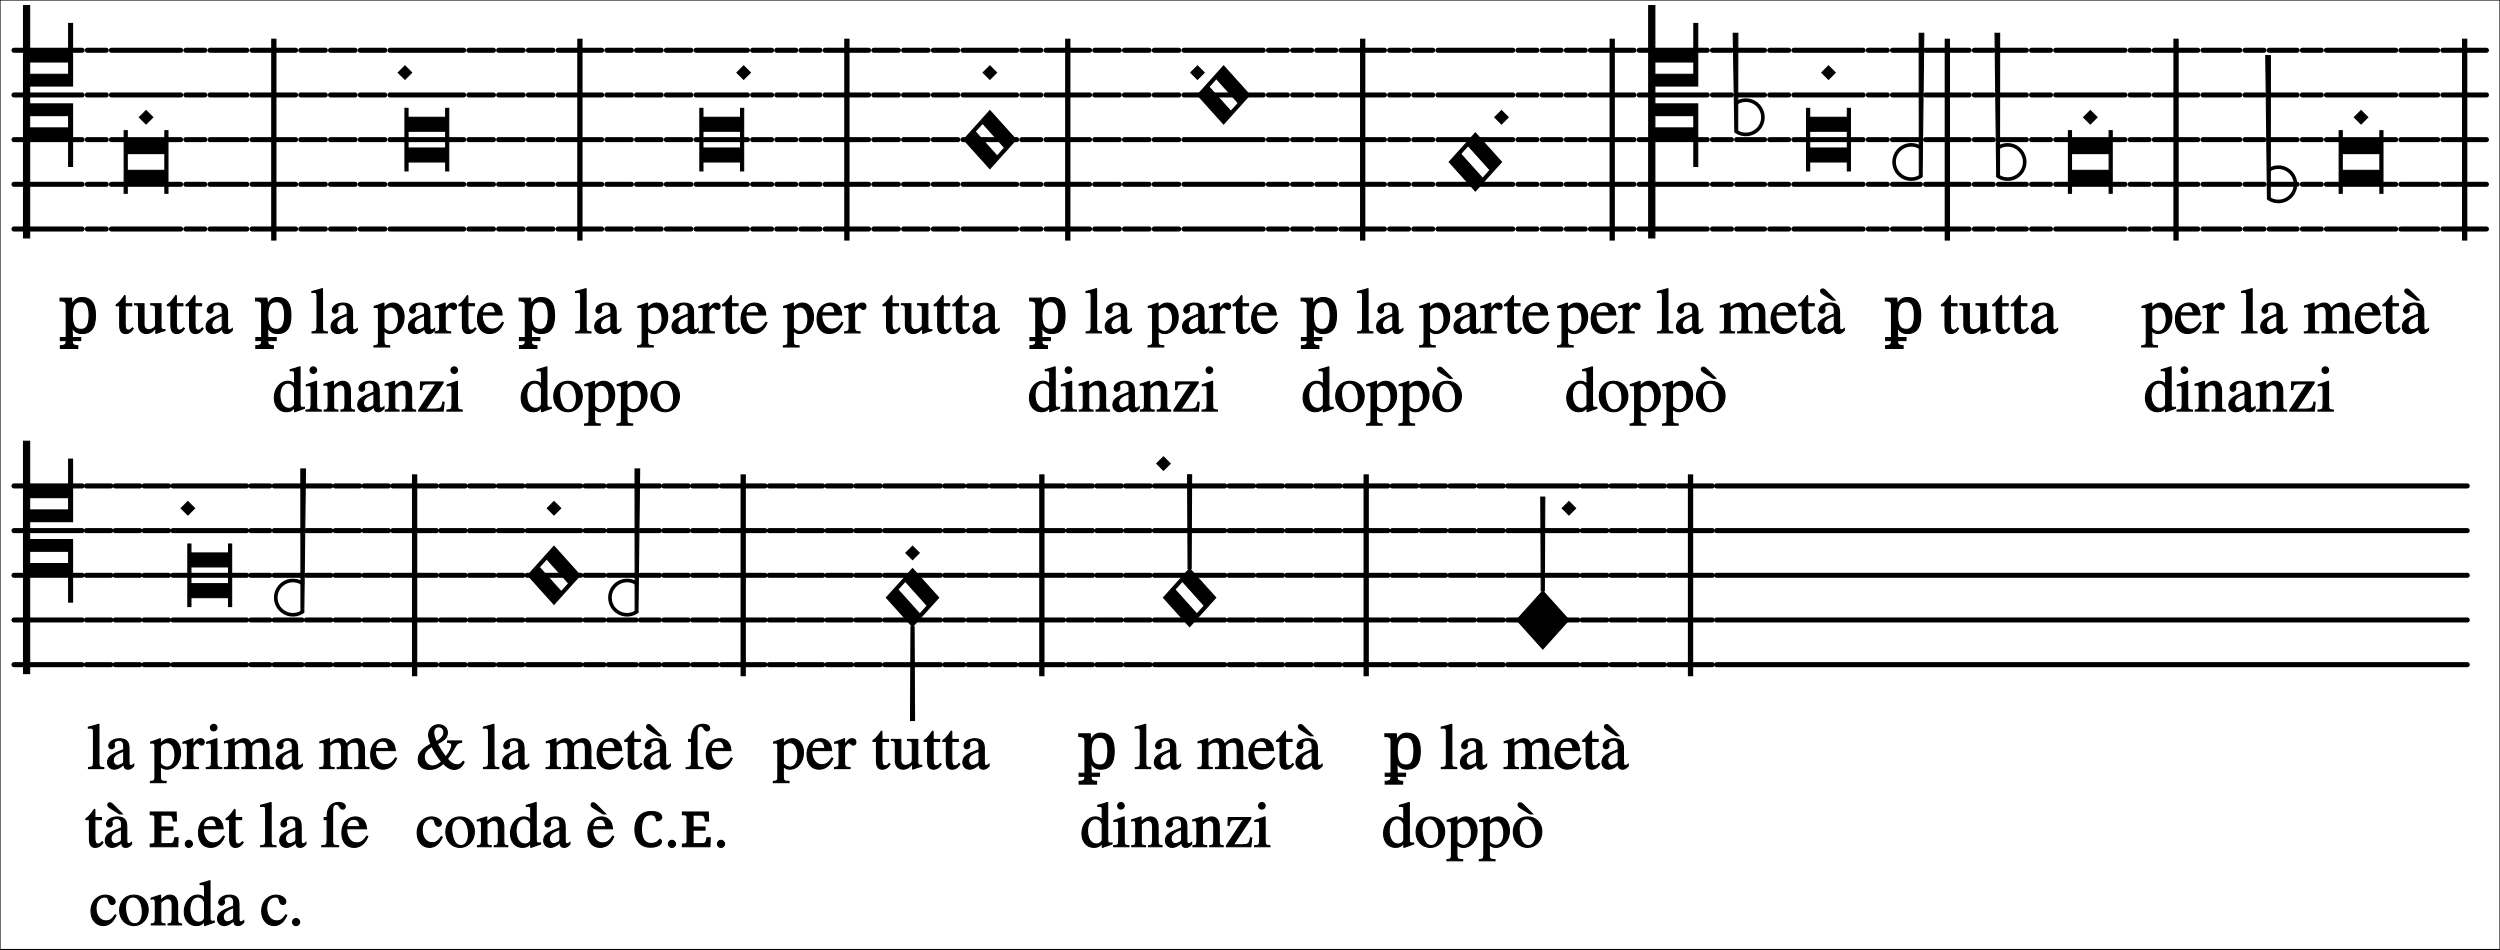
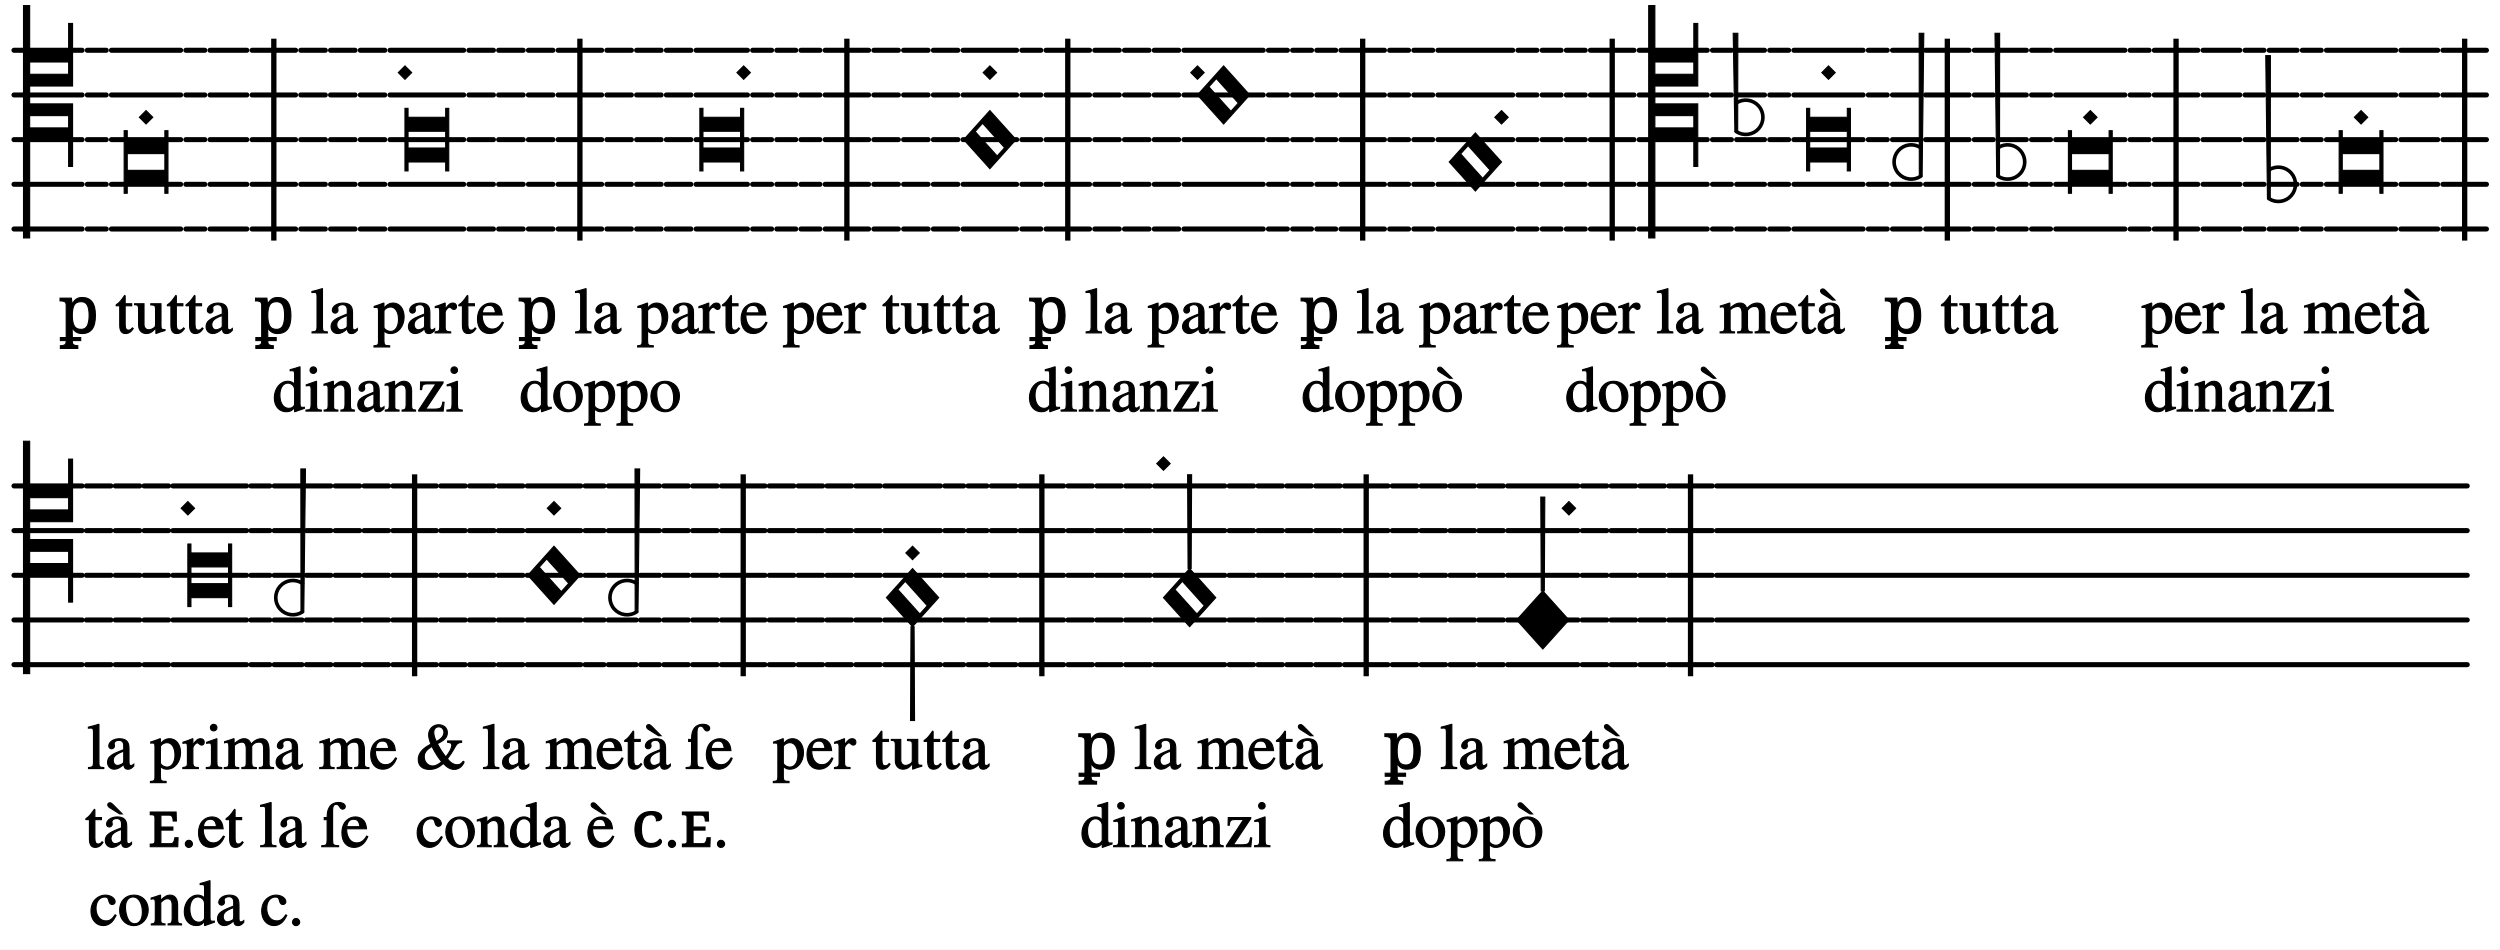
<svg xmlns="http://www.w3.org/2000/svg" xmlns:xlink="http://www.w3.org/1999/xlink" stroke="black" width="1119.0" viewBox="0 0 2238.0 850.0" id="b1-c13-m1-b" version="1.1">
-   <rect width="100%" height="100%" fill="white" />
+   <rect width="100%" height="100%" fill="white" stroke-width="0" />
  <defs>
    <g id="blank-677">
      <line x1="2.5" y1="35.0" x2="674.5" y2="35.0" stroke-width="4.5" stroke-linecap="round" />
      <line x1="2.5" y1="75.0" x2="674.5" y2="75.0" stroke-width="4.5" stroke-linecap="round" />
      <line x1="2.5" y1="115.0" x2="674.5" y2="115.0" stroke-width="4.5" stroke-linecap="round" />
      <line x1="2.5" y1="155.0" x2="674.5" y2="155.0" stroke-width="4.5" stroke-linecap="round" />
      <line x1="2.5" y1="195.0" x2="674.5" y2="195.0" stroke-width="4.5" stroke-linecap="round" />
    </g>
    <g id="semiminima-dot-right-3">
      <line x1="2.5" y1="35.0" x2="65.5" y2="35.0" stroke-width="4.5" stroke-linecap="round" />
      <line x1="2.5" y1="75.0" x2="65.5" y2="75.0" stroke-width="4.5" stroke-linecap="round" />
      <line x1="2.5" y1="115.0" x2="65.5" y2="115.0" stroke-width="4.5" stroke-linecap="round" />
      <line x1="2.5" y1="155.0" x2="65.5" y2="155.0" stroke-width="4.5" stroke-linecap="round" />
      <line x1="2.5" y1="195.0" x2="65.5" y2="195.0" stroke-width="4.5" stroke-linecap="round" />
      <path fill-rule="evenodd" fill="black" d="M34.0 181.0 L10.6 155.0 L34.0 129.0 L57.4 155.0 z" />
      <path fill="black" d="M57.4 61.0 L51.4 55.0 L57.4 49.0 L63.4 55.0 z" />
      <path fill="black" d="M32.625 129.0 L35.375 129.0 L35.788 45.0 L32.212 45.0 z" />
    </g>
    <g id="minima-dot-left-4">
      <line x1="2.5" y1="35.0" x2="65.5" y2="35.0" stroke-width="4.5" stroke-linecap="round" />
      <line x1="2.5" y1="75.0" x2="65.5" y2="75.0" stroke-width="4.5" stroke-linecap="round" />
      <line x1="2.5" y1="115.0" x2="65.5" y2="115.0" stroke-width="4.5" stroke-linecap="round" />
      <line x1="2.5" y1="155.0" x2="65.5" y2="155.0" stroke-width="4.5" stroke-linecap="round" />
      <line x1="2.5" y1="195.0" x2="65.5" y2="195.0" stroke-width="4.5" stroke-linecap="round" />
      <path fill-rule="evenodd" fill="black" d="M34.0 161.0 L10.6 135.0 L34.0 109.0 L57.4 135.0 zM40.522 149.665 L20.802 127.753 L27.478 120.335 L47.198 142.247 z" />
      <path fill="black" d="M10.6 21.0 L4.6 15.0 L10.6 9.0 L16.6 15.0 z" />
      <path fill="black" d="M32.625 109.0 L35.375 109.0 L35.788 25.0 L32.212 25.0 z" />
    </g>
    <g id="minima-dot-4">
      <line x1="2.5" y1="35.0" x2="52.5" y2="35.0" stroke-width="4.5" stroke-linecap="round" />
      <line x1="2.5" y1="75.0" x2="52.5" y2="75.0" stroke-width="4.5" stroke-linecap="round" />
      <line x1="2.5" y1="115.0" x2="52.5" y2="115.0" stroke-width="4.5" stroke-linecap="round" />
      <line x1="2.5" y1="155.0" x2="52.5" y2="155.0" stroke-width="4.5" stroke-linecap="round" />
      <line x1="2.5" y1="195.0" x2="52.5" y2="195.0" stroke-width="4.5" stroke-linecap="round" />
      <path fill-rule="evenodd" fill="black" d="M27.5 161.0 L4.1 135.0 L27.5 109.0 L50.9 135.0 zM34.022 149.665 L14.302 127.753 L20.978 120.335 L40.698 142.247 z" />
      <path fill="black" d="M27.5 101.0 L21.5 95.0 L27.5 89.0 L33.5 95.0 z" />
      <path fill="black" d="M26.125 161.0 L28.875 161.0 L29.288 245.0 L25.712 245.0 z" />
    </g>
    <g id="flat-3">
      <line x1="2.5" y1="35.0" x2="27.5" y2="35.0" stroke-width="4.5" stroke-linecap="round" />
      <line x1="2.5" y1="75.0" x2="27.5" y2="75.0" stroke-width="4.5" stroke-linecap="round" />
      <line x1="2.5" y1="115.0" x2="27.5" y2="115.0" stroke-width="4.5" stroke-linecap="round" />
      <line x1="2.5" y1="155.0" x2="27.5" y2="155.0" stroke-width="4.5" stroke-linecap="round" />
      <line x1="2.5" y1="195.0" x2="27.5" y2="195.0" stroke-width="4.5" stroke-linecap="round" />
      <path stroke="black" fill="none" stroke-width="3.25" stroke-linecap="round" d="M2.2 167.8 A15.36 15.36 0 1 0 2.2 142.2 " />
      <path fill="black" d="M0.95 167.8 L3.45 167.8 L3.575 39.8 L-0.55 39.8 z" />
    </g>
    <g id="flat-4">
      <line x1="2.5" y1="35.0" x2="27.5" y2="35.0" stroke-width="4.5" stroke-linecap="round" />
      <line x1="2.5" y1="75.0" x2="27.5" y2="75.0" stroke-width="4.5" stroke-linecap="round" />
      <line x1="2.5" y1="115.0" x2="27.5" y2="115.0" stroke-width="4.5" stroke-linecap="round" />
      <line x1="2.5" y1="155.0" x2="27.5" y2="155.0" stroke-width="4.5" stroke-linecap="round" />
      <line x1="2.5" y1="195.0" x2="27.5" y2="195.0" stroke-width="4.5" stroke-linecap="round" />
      <path stroke="black" fill="none" stroke-width="3.25" stroke-linecap="round" d="M2.2 147.8 A15.36 15.36 0 1 0 2.2 122.2 " />
      <path fill="black" d="M0.95 147.8 L3.45 147.8 L3.575 19.8 L-0.55 19.8 z" />
    </g>
    <g id="flat-reverse-4">
      <line x1="2.5" y1="35.0" x2="27.5" y2="35.0" stroke-width="4.5" stroke-linecap="round" />
      <line x1="2.5" y1="75.0" x2="27.5" y2="75.0" stroke-width="4.5" stroke-linecap="round" />
      <line x1="2.5" y1="115.0" x2="27.5" y2="115.0" stroke-width="4.5" stroke-linecap="round" />
      <line x1="2.5" y1="155.0" x2="27.5" y2="155.0" stroke-width="4.5" stroke-linecap="round" />
      <line x1="2.5" y1="195.0" x2="27.5" y2="195.0" stroke-width="4.5" stroke-linecap="round" />
      <path stroke="black" fill="none" stroke-width="3.25" stroke-linecap="round" d="M27.8 147.8 A15.36 15.36 0 1 1 27.8 122.2 " />
      <path fill="black" d="M29.05 147.8 L26.55 147.8 L26.425 19.8 L30.55 19.8 z" />
    </g>
    <g id="brevis-dot-5">
      <line x1="2.5" y1="35.0" x2="64.5" y2="35.0" stroke-width="4.5" stroke-linecap="round" />
      <line x1="2.5" y1="75.0" x2="64.5" y2="75.0" stroke-width="4.5" stroke-linecap="round" />
      <line x1="2.5" y1="115.0" x2="64.5" y2="115.0" stroke-width="4.5" stroke-linecap="round" />
      <line x1="2.5" y1="155.0" x2="64.5" y2="155.0" stroke-width="4.5" stroke-linecap="round" />
      <line x1="2.5" y1="195.0" x2="64.5" y2="195.0" stroke-width="4.5" stroke-linecap="round" />
      <path fill-rule="evenodd" fill="black" d="M13.9 143.0 L13.9 87.0 L16.65 87.0 L16.65 135.0 L50.35 135.0 L50.35 87.0 L53.1 87.0 L53.1 143.0 L50.35 143.0 L50.35 95.0 L16.65 95.0 L16.65 143.0 zM16.65 107.5 L16.65 122.5 L50.35 122.5 L50.35 107.5 z" />
      <path fill="black" d="M33.5 61.0 L27.5 55.0 L33.5 49.0 L39.5 55.0 z" />
    </g>
    <g id="flat-6">
      <line x1="2.5" y1="35.0" x2="27.5" y2="35.0" stroke-width="4.5" stroke-linecap="round" />
      <line x1="2.5" y1="75.0" x2="27.5" y2="75.0" stroke-width="4.5" stroke-linecap="round" />
      <line x1="2.5" y1="115.0" x2="27.5" y2="115.0" stroke-width="4.5" stroke-linecap="round" />
      <line x1="2.5" y1="155.0" x2="27.5" y2="155.0" stroke-width="4.5" stroke-linecap="round" />
      <line x1="2.5" y1="195.0" x2="27.5" y2="195.0" stroke-width="4.5" stroke-linecap="round" />
      <path stroke="black" fill="none" stroke-width="3.25" stroke-linecap="round" d="M2.2 107.8 A15.36 15.36 0 1 0 2.2 82.2 " />
      <path fill="black" d="M0.95 107.8 L3.45 107.8 L3.575 19.8 L-0.55 19.8 z" />
    </g>
    <g id="semibrevis-dot-right-4">
      <line x1="2.5" y1="35.0" x2="69.5" y2="35.0" stroke-width="4.5" stroke-linecap="round" />
      <line x1="2.5" y1="75.0" x2="69.5" y2="75.0" stroke-width="4.5" stroke-linecap="round" />
      <line x1="2.5" y1="115.0" x2="69.5" y2="115.0" stroke-width="4.5" stroke-linecap="round" />
      <line x1="2.5" y1="155.0" x2="69.5" y2="155.0" stroke-width="4.5" stroke-linecap="round" />
      <line x1="2.5" y1="195.0" x2="69.5" y2="195.0" stroke-width="4.5" stroke-linecap="round" />
      <path fill-rule="evenodd" fill="black" d="M36.0 161.0 L12.6 135.0 L36.0 109.0 L59.4 135.0 zM42.522 149.665 L22.802 127.753 L29.478 120.335 L49.198 142.247 z" />
      <path fill="black" d="M59.4 101.0 L53.4 95.0 L59.4 89.0 L65.4 95.0 z" />
    </g>
    <g id="semibrevis-dot-left-7">
      <line x1="2.5" y1="35.0" x2="73.5" y2="35.0" stroke-width="4.5" stroke-linecap="round" />
      <line x1="2.5" y1="75.0" x2="73.5" y2="75.0" stroke-width="4.5" stroke-linecap="round" />
      <line x1="2.5" y1="115.0" x2="73.5" y2="115.0" stroke-width="4.5" stroke-linecap="round" />
      <line x1="2.5" y1="155.0" x2="73.5" y2="155.0" stroke-width="4.5" stroke-linecap="round" />
      <line x1="2.5" y1="195.0" x2="73.5" y2="195.0" stroke-width="4.5" stroke-linecap="round" />
      <path fill-rule="evenodd" fill="black" d="M38.0 101.0 L14.6 75.0 L38.0 49.0 L61.4 75.0 zM44.522 89.665 L24.802 67.753 L31.478 60.335 L51.198 82.247 z" />
      <path fill="black" d="M14.6 61.0 L8.6 55.0 L14.6 49.0 L20.6 55.0 z" />
    </g>
    <g id="semibrevis-dot-5">
      <line x1="2.5" y1="35.0" x2="50.5" y2="35.0" stroke-width="4.5" stroke-linecap="round" />
      <line x1="2.5" y1="75.0" x2="50.5" y2="75.0" stroke-width="4.5" stroke-linecap="round" />
      <line x1="2.5" y1="115.0" x2="50.5" y2="115.0" stroke-width="4.5" stroke-linecap="round" />
      <line x1="2.5" y1="155.0" x2="50.5" y2="155.0" stroke-width="4.5" stroke-linecap="round" />
      <line x1="2.5" y1="195.0" x2="50.5" y2="195.0" stroke-width="4.5" stroke-linecap="round" />
      <path fill-rule="evenodd" fill="black" d="M26.5 141.0 L3.1 115.0 L26.5 89.0 L49.9 115.0 zM33.022 129.665 L13.302 107.753 L19.978 100.335 L39.698 122.247 z" />
      <path fill="black" d="M26.5 61.0 L20.5 55.0 L26.5 49.0 L32.5 55.0 z" />
    </g>
    <g id="brevis-dot-right-5">
      <line x1="2.5" y1="35.0" x2="48.5" y2="35.0" stroke-width="4.5" stroke-linecap="round" />
      <line x1="2.5" y1="75.0" x2="48.5" y2="75.0" stroke-width="4.5" stroke-linecap="round" />
      <line x1="2.5" y1="115.0" x2="48.5" y2="115.0" stroke-width="4.5" stroke-linecap="round" />
      <line x1="2.5" y1="155.0" x2="48.5" y2="155.0" stroke-width="4.5" stroke-linecap="round" />
      <line x1="2.5" y1="195.0" x2="48.5" y2="195.0" stroke-width="4.5" stroke-linecap="round" />
      <path fill-rule="evenodd" fill="black" d="M5.9 143.0 L5.9 87.0 L8.65 87.0 L8.65 135.0 L42.35 135.0 L42.35 87.0 L45.1 87.0 L45.1 143.0 L42.35 143.0 L42.35 95.0 L8.65 95.0 L8.65 143.0 zM8.65 107.5 L8.65 122.5 L42.35 122.5 L42.35 107.5 z" />
      <path fill="black" d="M45.1 61.0 L39.1 55.0 L45.1 49.0 L51.1 55.0 z" />
    </g>
    <g id="brevis-dot-left-5">
      <line x1="2.5" y1="35.0" x2="68.5" y2="35.0" stroke-width="4.5" stroke-linecap="round" />
      <line x1="2.5" y1="75.0" x2="68.5" y2="75.0" stroke-width="4.5" stroke-linecap="round" />
      <line x1="2.5" y1="115.0" x2="68.5" y2="115.0" stroke-width="4.5" stroke-linecap="round" />
      <line x1="2.5" y1="155.0" x2="68.5" y2="155.0" stroke-width="4.5" stroke-linecap="round" />
      <line x1="2.5" y1="195.0" x2="68.5" y2="195.0" stroke-width="4.5" stroke-linecap="round" />
      <path fill-rule="evenodd" fill="black" d="M15.9 143.0 L15.9 87.0 L18.65 87.0 L18.65 135.0 L52.35 135.0 L52.35 87.0 L55.1 87.0 L55.1 143.0 L52.35 143.0 L52.35 95.0 L18.65 95.0 L18.65 143.0 zM18.65 107.5 L18.65 122.5 L52.35 122.5 L52.35 107.5 z" />
      <path fill="black" d="M15.9 61.0 L9.9 55.0 L15.9 49.0 L21.9 55.0 z" />
    </g>
    <g id="blank-27">
      <line x1="2.5" y1="35.0" x2="24.5" y2="35.0" stroke-width="4.5" stroke-linecap="round" />
      <line x1="2.5" y1="75.0" x2="24.5" y2="75.0" stroke-width="4.5" stroke-linecap="round" />
      <line x1="2.5" y1="115.0" x2="24.5" y2="115.0" stroke-width="4.5" stroke-linecap="round" />
      <line x1="2.5" y1="155.0" x2="24.5" y2="155.0" stroke-width="4.5" stroke-linecap="round" />
      <line x1="2.5" y1="195.0" x2="24.5" y2="195.0" stroke-width="4.5" stroke-linecap="round" />
    </g>
    <g id="simple-barline">
      <line x1="2.5" y1="35.0" x2="41.5" y2="35.0" stroke-width="4.5" stroke-linecap="round" />
      <line x1="2.5" y1="75.0" x2="41.5" y2="75.0" stroke-width="4.5" stroke-linecap="round" />
      <line x1="2.5" y1="115.0" x2="41.5" y2="115.0" stroke-width="4.5" stroke-linecap="round" />
      <line x1="2.5" y1="155.0" x2="41.5" y2="155.0" stroke-width="4.5" stroke-linecap="round" />
      <line x1="2.5" y1="195.0" x2="41.5" y2="195.0" stroke-width="4.5" stroke-linecap="round" />
      <line x1="22.0" y1="203.0" x2="22.0" y2="27.0" stroke-width="4.75" stroke-linecap="square" />
    </g>
    <g id="blank-38">
      <line x1="2.5" y1="35.0" x2="35.5" y2="35.0" stroke-width="4.5" stroke-linecap="round" />
      <line x1="2.5" y1="75.0" x2="35.5" y2="75.0" stroke-width="4.5" stroke-linecap="round" />
      <line x1="2.5" y1="115.0" x2="35.5" y2="115.0" stroke-width="4.5" stroke-linecap="round" />
      <line x1="2.5" y1="155.0" x2="35.5" y2="155.0" stroke-width="4.5" stroke-linecap="round" />
      <line x1="2.5" y1="195.0" x2="35.5" y2="195.0" stroke-width="4.5" stroke-linecap="round" />
    </g>
    <g id="brevis-dot-4">
      <line x1="2.5" y1="35.0" x2="64.5" y2="35.0" stroke-width="4.5" stroke-linecap="round" />
      <line x1="2.5" y1="75.0" x2="64.5" y2="75.0" stroke-width="4.5" stroke-linecap="round" />
      <line x1="2.5" y1="115.0" x2="64.5" y2="115.0" stroke-width="4.5" stroke-linecap="round" />
      <line x1="2.5" y1="155.0" x2="64.5" y2="155.0" stroke-width="4.5" stroke-linecap="round" />
      <line x1="2.5" y1="195.0" x2="64.5" y2="195.0" stroke-width="4.5" stroke-linecap="round" />
      <path fill-rule="evenodd" fill="black" d="M13.9 163.0 L13.9 107.0 L16.65 107.0 L16.65 155.0 L50.35 155.0 L50.35 107.0 L53.1 107.0 L53.1 163.0 L50.35 163.0 L50.35 115.0 L16.65 115.0 L16.65 163.0 zM16.65 127.5 L16.65 142.5 L50.35 142.5 L50.35 127.5 z" />
      <path fill="black" d="M33.5 101.0 L27.5 95.0 L33.5 89.0 L39.5 95.0 z" />
    </g>
    <g id="blank-22">
      <line x1="2.5" y1="35.0" x2="19.5" y2="35.0" stroke-width="4.5" stroke-linecap="round" />
      <line x1="2.5" y1="75.0" x2="19.5" y2="75.0" stroke-width="4.5" stroke-linecap="round" />
      <line x1="2.5" y1="115.0" x2="19.5" y2="115.0" stroke-width="4.5" stroke-linecap="round" />
      <line x1="2.5" y1="155.0" x2="19.5" y2="155.0" stroke-width="4.5" stroke-linecap="round" />
      <line x1="2.5" y1="195.0" x2="19.5" y2="195.0" stroke-width="4.5" stroke-linecap="round" />
    </g>
    <g id="c-clef-7">
      <line x1="2.5" y1="35.0" x2="63.5" y2="35.0" stroke-width="4.5" stroke-linecap="round" />
      <line x1="2.5" y1="75.0" x2="63.5" y2="75.0" stroke-width="4.5" stroke-linecap="round" />
      <line x1="2.5" y1="115.0" x2="63.5" y2="115.0" stroke-width="4.5" stroke-linecap="round" />
      <line x1="2.5" y1="155.0" x2="63.5" y2="155.0" stroke-width="4.5" stroke-linecap="round" />
      <line x1="2.5" y1="195.0" x2="63.5" y2="195.0" stroke-width="4.5" stroke-linecap="round" />
      <path fill-rule="evenodd" color="black" d="M11.05 -5.0 L11.05 203.0 L16.55 203.0 L16.55 115.0 L51.45 115.0 L51.45 139.0 L54.95 139.0 L54.95 83.0 L16.55 83.0 L16.55 67.0 L54.95 67.0 L54.95 11.0 L51.45 11.0 L51.45 35.0 L16.55 35.0 L16.55 -5.0 zM16.55 104.5 L51.45 104.5 L51.45 93.5 L16.55 93.5 zM16.55 56.5 L51.45 56.5 L51.45 45.5 L16.55 45.5 z" />
    </g>
  </defs>
-   <text x="80" y="828" font-size="58" text-anchor="left" alignment-baseline="hanging" font-weight="normal" font-family="Times, serif" font-style="normal" stroke="black" fill="black">conda c.</text>
-   <text x="1237" y="758" font-size="58" text-anchor="left" alignment-baseline="hanging" font-weight="normal" font-family="Times, serif" font-style="normal" stroke="black" fill="black">doppò</text>
-   <text x="967" y="758" font-size="58" text-anchor="left" alignment-baseline="hanging" font-weight="normal" font-family="Times, serif" font-style="normal" stroke="black" fill="black">dinanzi</text>
-   <text x="372" y="758" font-size="58" text-anchor="left" alignment-baseline="hanging" font-weight="normal" font-family="Times, serif" font-style="normal" stroke="black" fill="black">conda è ᴄ.ᴇ.</text>
-   <text x="76" y="758" font-size="58" text-anchor="left" alignment-baseline="hanging" font-weight="normal" font-family="Times, serif" font-style="normal" stroke="black" fill="black">tà ᴇ.et la ſe</text>
-   <text x="1239" y="688" font-size="58" text-anchor="left" alignment-baseline="hanging" font-weight="normal" font-family="Times, serif" font-style="normal" stroke="black" fill="black">ꝑ la metà</text>
-   <text x="965" y="688" font-size="58" text-anchor="left" alignment-baseline="hanging" font-weight="normal" font-family="Times, serif" font-style="normal" stroke="black" fill="black">ꝑ la metà</text>
-   <text x="692" y="688" font-size="58" text-anchor="left" alignment-baseline="hanging" font-weight="normal" font-family="Times, serif" font-style="normal" stroke="black" fill="black">per tutta</text>
-   <text x="372" y="688" font-size="58" text-anchor="left" alignment-baseline="hanging" font-weight="normal" font-family="Times, serif" font-style="normal" stroke="black" fill="black">&amp; la metà ſe</text>
-   <text x="78" y="688" font-size="58" text-anchor="left" alignment-baseline="hanging" font-weight="normal" font-family="Times, serif" font-style="normal" stroke="black" fill="black">la prima me</text>
+   <text x="80" y="828" font-size="58" text-anchor="left" alignment-baseline="baseline" font-weight="normal" font-family="Times, serif" font-style="normal" stroke="black" fill="black">conda c.</text>
+   <text x="1237" y="758" font-size="58" text-anchor="left" alignment-baseline="baseline" font-weight="normal" font-family="Times, serif" font-style="normal" stroke="black" fill="black">doppò</text>
+   <text x="967" y="758" font-size="58" text-anchor="left" alignment-baseline="baseline" font-weight="normal" font-family="Times, serif" font-style="normal" stroke="black" fill="black">dinanzi</text>
+   <text x="372" y="758" font-size="58" text-anchor="left" alignment-baseline="baseline" font-weight="normal" font-family="Times, serif" font-style="normal" stroke="black" fill="black">conda è ᴄ.ᴇ.</text>
+   <text x="76" y="758" font-size="58" text-anchor="left" alignment-baseline="baseline" font-weight="normal" font-family="Times, serif" font-style="normal" stroke="black" fill="black">tà ᴇ.et la ſe</text>
+   <text x="1239" y="688" font-size="58" text-anchor="left" alignment-baseline="baseline" font-weight="normal" font-family="Times, serif" font-style="normal" stroke="black" fill="black">ꝑ la metà</text>
+   <text x="965" y="688" font-size="58" text-anchor="left" alignment-baseline="baseline" font-weight="normal" font-family="Times, serif" font-style="normal" stroke="black" fill="black">ꝑ la metà</text>
+   <text x="692" y="688" font-size="58" text-anchor="left" alignment-baseline="baseline" font-weight="normal" font-family="Times, serif" font-style="normal" stroke="black" fill="black">per tutta</text>
+   <text x="372" y="688" font-size="58" text-anchor="left" alignment-baseline="baseline" font-weight="normal" font-family="Times, serif" font-style="normal" stroke="black" fill="black">&amp; la metà ſe</text>
+   <text x="78" y="688" font-size="58" text-anchor="left" alignment-baseline="baseline" font-weight="normal" font-family="Times, serif" font-style="normal" stroke="black" fill="black">la prima me</text>
  <use xlink:href="#blank-677" x="1534.183" y="400" />
  <use xlink:href="#simple-barline" x="1491.367" y="400" />
  <use xlink:href="#blank-27" x="1465.551" y="400" />
  <use xlink:href="#blank-27" x="1439.734" y="400" />
  <use xlink:href="#blank-27" x="1413.918" y="400" />
  <use xlink:href="#semiminima-dot-right-3" x="1347.102" y="400" />
  <use xlink:href="#blank-27" x="1321.285" y="400" />
  <use xlink:href="#blank-27" x="1295.469" y="400" />
  <use xlink:href="#blank-27" x="1269.653" y="400" />
  <use xlink:href="#blank-27" x="1243.837" y="400" />
  <use xlink:href="#simple-barline" x="1201.02" y="400" />
  <use xlink:href="#blank-27" x="1175.204" y="400" />
  <use xlink:href="#blank-27" x="1149.388" y="400" />
  <use xlink:href="#blank-27" x="1123.572" y="400" />
  <use xlink:href="#blank-27" x="1097.755" y="400" />
  <use xlink:href="#minima-dot-left-4" x="1030.939" y="400" />
  <use xlink:href="#blank-27" x="1005.123" y="400" />
  <use xlink:href="#blank-27" x="979.306" y="400" />
  <use xlink:href="#blank-27" x="953.49" y="400" />
  <use xlink:href="#simple-barline" x="910.674" y="400" />
  <use xlink:href="#blank-27" x="884.857" y="400" />
  <use xlink:href="#blank-22" x="864.041" y="400" />
  <use xlink:href="#blank-22" x="843.225" y="400" />
  <use xlink:href="#minima-dot-4" x="789.408" y="400" />
  <use xlink:href="#blank-27" x="763.592" y="400" />
  <use xlink:href="#blank-27" x="737.776" y="400" />
  <use xlink:href="#blank-27" x="711.959" y="400" />
  <use xlink:href="#blank-27" x="686.143" y="400" />
  <use xlink:href="#simple-barline" x="643.327" y="400" />
  <use xlink:href="#blank-27" x="617.51" y="400" />
  <use xlink:href="#blank-27" x="591.694" y="400" />
  <use xlink:href="#blank-22" x="570.878" y="400" />
  <use xlink:href="#flat-reverse-4" x="542.061" y="400" />
  <use xlink:href="#blank-22" x="521.245" y="400" />
  <use xlink:href="#semibrevis-dot-5" x="469.428" y="400" />
  <use xlink:href="#blank-27" x="443.612" y="400" />
  <use xlink:href="#blank-27" x="417.796" y="400" />
  <use xlink:href="#blank-27" x="391.98" y="400" />
  <use xlink:href="#simple-barline" x="349.163" y="400" />
  <use xlink:href="#blank-27" x="323.347" y="400" />
  <use xlink:href="#blank-27" x="297.531" y="400" />
  <use xlink:href="#blank-27" x="271.714" y="400" />
  <use xlink:href="#flat-reverse-4" x="242.898" y="400" />
  <use xlink:href="#blank-22" x="222.082" y="400" />
  <use xlink:href="#brevis-dot-left-5" x="152.265" y="400" />
  <use xlink:href="#blank-27" x="126.449" y="400" />
  <use xlink:href="#blank-27" x="100.633" y="400" />
  <use xlink:href="#blank-27" x="74.816" y="400" />
  <use xlink:href="#c-clef-7" x="10" y="400" />
-   <text x="1919" y="368" font-size="58" text-anchor="left" alignment-baseline="hanging" font-weight="normal" font-family="Times, serif" font-style="normal" stroke="black" fill="black">dinanzi</text>
-   <text x="1401" y="368" font-size="58" text-anchor="left" alignment-baseline="hanging" font-weight="normal" font-family="Times, serif" font-style="normal" stroke="black" fill="black">doppò</text>
-   <text x="1165" y="368" font-size="58" text-anchor="left" alignment-baseline="hanging" font-weight="normal" font-family="Times, serif" font-style="normal" stroke="black" fill="black">doppò</text>
-   <text x="920" y="368" font-size="58" text-anchor="left" alignment-baseline="hanging" font-weight="normal" font-family="Times, serif" font-style="normal" stroke="black" fill="black">dinanzi</text>
-   <text x="465" y="368" font-size="58" text-anchor="left" alignment-baseline="hanging" font-weight="normal" font-family="Times, serif" font-style="normal" stroke="black" fill="black">doppo</text>
-   <text x="244" y="368" font-size="58" text-anchor="left" alignment-baseline="hanging" font-weight="normal" font-family="Times, serif" font-style="normal" stroke="black" fill="black">dinanzi</text>
-   <text x="1917" y="298" font-size="58" text-anchor="left" alignment-baseline="hanging" font-weight="normal" font-family="Times, serif" font-style="normal" stroke="black" fill="black">per la metà</text>
-   <text x="1687" y="298" font-size="58" text-anchor="left" alignment-baseline="hanging" font-weight="normal" font-family="Times, serif" font-style="normal" stroke="black" fill="black">ꝑ tutta</text>
-   <text x="1394" y="298" font-size="58" text-anchor="left" alignment-baseline="hanging" font-weight="normal" font-family="Times, serif" font-style="normal" stroke="black" fill="black">per la metà</text>
-   <text x="1164" y="298" font-size="58" text-anchor="left" alignment-baseline="hanging" font-weight="normal" font-family="Times, serif" font-style="normal" stroke="black" fill="black">ꝑ la parte</text>
-   <text x="921" y="298" font-size="58" text-anchor="left" alignment-baseline="hanging" font-weight="normal" font-family="Times, serif" font-style="normal" stroke="black" fill="black">ꝑ la parte</text>
-   <text x="701" y="298" font-size="58" text-anchor="left" alignment-baseline="hanging" font-weight="normal" font-family="Times, serif" font-style="normal" stroke="black" fill="black">per tutta</text>
-   <text x="464" y="298" font-size="58" text-anchor="left" alignment-baseline="hanging" font-weight="normal" font-family="Times, serif" font-style="normal" stroke="black" fill="black">ꝑ la parte</text>
-   <text x="228" y="298" font-size="58" text-anchor="left" alignment-baseline="hanging" font-weight="normal" font-family="Times, serif" font-style="normal" stroke="black" fill="black">ꝑ la parte</text>
-   <text x="53" y="298" font-size="58" text-anchor="left" alignment-baseline="hanging" font-weight="normal" font-family="Times, serif" font-style="normal" stroke="black" fill="black">ꝑ tutta</text>
+   <text x="1919" y="368" font-size="58" text-anchor="left" alignment-baseline="baseline" font-weight="normal" font-family="Times, serif" font-style="normal" stroke="black" fill="black">dinanzi</text>
+   <text x="1401" y="368" font-size="58" text-anchor="left" alignment-baseline="baseline" font-weight="normal" font-family="Times, serif" font-style="normal" stroke="black" fill="black">doppò</text>
+   <text x="1165" y="368" font-size="58" text-anchor="left" alignment-baseline="baseline" font-weight="normal" font-family="Times, serif" font-style="normal" stroke="black" fill="black">doppò</text>
+   <text x="920" y="368" font-size="58" text-anchor="left" alignment-baseline="baseline" font-weight="normal" font-family="Times, serif" font-style="normal" stroke="black" fill="black">dinanzi</text>
+   <text x="465" y="368" font-size="58" text-anchor="left" alignment-baseline="baseline" font-weight="normal" font-family="Times, serif" font-style="normal" stroke="black" fill="black">doppo</text>
+   <text x="244" y="368" font-size="58" text-anchor="left" alignment-baseline="baseline" font-weight="normal" font-family="Times, serif" font-style="normal" stroke="black" fill="black">dinanzi</text>
+   <text x="1917" y="298" font-size="58" text-anchor="left" alignment-baseline="baseline" font-weight="normal" font-family="Times, serif" font-style="normal" stroke="black" fill="black">per la metà</text>
+   <text x="1687" y="298" font-size="58" text-anchor="left" alignment-baseline="baseline" font-weight="normal" font-family="Times, serif" font-style="normal" stroke="black" fill="black">ꝑ tutta</text>
+   <text x="1394" y="298" font-size="58" text-anchor="left" alignment-baseline="baseline" font-weight="normal" font-family="Times, serif" font-style="normal" stroke="black" fill="black">per la metà</text>
+   <text x="1164" y="298" font-size="58" text-anchor="left" alignment-baseline="baseline" font-weight="normal" font-family="Times, serif" font-style="normal" stroke="black" fill="black">ꝑ la parte</text>
+   <text x="921" y="298" font-size="58" text-anchor="left" alignment-baseline="baseline" font-weight="normal" font-family="Times, serif" font-style="normal" stroke="black" fill="black">ꝑ la parte</text>
+   <text x="701" y="298" font-size="58" text-anchor="left" alignment-baseline="baseline" font-weight="normal" font-family="Times, serif" font-style="normal" stroke="black" fill="black">per tutta</text>
+   <text x="464" y="298" font-size="58" text-anchor="left" alignment-baseline="baseline" font-weight="normal" font-family="Times, serif" font-style="normal" stroke="black" fill="black">ꝑ la parte</text>
+   <text x="228" y="298" font-size="58" text-anchor="left" alignment-baseline="baseline" font-weight="normal" font-family="Times, serif" font-style="normal" stroke="black" fill="black">ꝑ la parte</text>
+   <text x="53" y="298" font-size="58" text-anchor="left" alignment-baseline="baseline" font-weight="normal" font-family="Times, serif" font-style="normal" stroke="black" fill="black">ꝑ tutta</text>
  <use xlink:href="#simple-barline" x="2184.375" y="10" />
  <use xlink:href="#blank-38" x="2146.75" y="10" />
  <use xlink:href="#brevis-dot-4" x="2080.125" y="10" />
  <use xlink:href="#blank-22" x="2058.5" y="10" />
  <use xlink:href="#flat-3" x="2028.875" y="10" />
  <use xlink:href="#blank-22" x="2007.25" y="10" />
  <use xlink:href="#blank-38" x="1969.625" y="10" />
  <use xlink:href="#simple-barline" x="1926.0" y="10" />
  <use xlink:href="#blank-22" x="1904.375" y="10" />
  <use xlink:href="#brevis-dot-4" x="1837.75" y="10" />
  <use xlink:href="#blank-22" x="1816.125" y="10" />
  <use xlink:href="#flat-4" x="1786.5" y="10" />
  <use xlink:href="#blank-22" x="1764.875" y="10" />
  <use xlink:href="#simple-barline" x="1721.25" y="10" />
  <use xlink:href="#flat-reverse-4" x="1691.625" y="10" />
  <use xlink:href="#blank-22" x="1670.0" y="10" />
  <use xlink:href="#brevis-dot-5" x="1603.375" y="10" />
  <use xlink:href="#blank-22" x="1581.75" y="10" />
  <use xlink:href="#flat-6" x="1552.125" y="10" />
  <use xlink:href="#blank-22" x="1530.5" y="10" />
  <use xlink:href="#c-clef-7" x="1464.875" y="10" />
  <use xlink:href="#simple-barline" x="1421.25" y="10" />
  <use xlink:href="#blank-22" x="1399.625" y="10" />
  <use xlink:href="#blank-22" x="1378.0" y="10" />
  <use xlink:href="#blank-22" x="1356.375" y="10" />
  <use xlink:href="#semibrevis-dot-right-4" x="1284.75" y="10" />
  <use xlink:href="#blank-22" x="1263.125" y="10" />
  <use xlink:href="#blank-22" x="1241.5" y="10" />
  <use xlink:href="#simple-barline" x="1197.875" y="10" />
  <use xlink:href="#blank-22" x="1176.25" y="10" />
  <use xlink:href="#blank-22" x="1154.625" y="10" />
  <use xlink:href="#blank-22" x="1133.0" y="10" />
  <use xlink:href="#semibrevis-dot-left-7" x="1057.375" y="10" />
  <use xlink:href="#blank-27" x="1030.75" y="10" />
  <use xlink:href="#blank-27" x="1004.125" y="10" />
  <use xlink:href="#blank-27" x="977.5" y="10" />
  <use xlink:href="#simple-barline" x="933.875" y="10" />
  <use xlink:href="#blank-22" x="912.25" y="10" />
  <use xlink:href="#semibrevis-dot-5" x="859.625" y="10" />
  <use xlink:href="#blank-27" x="833.0" y="10" />
  <use xlink:href="#blank-27" x="806.375" y="10" />
  <use xlink:href="#blank-27" x="779.75" y="10" />
  <use xlink:href="#simple-barline" x="736.125" y="10" />
  <use xlink:href="#blank-22" x="714.5" y="10" />
  <use xlink:href="#blank-22" x="692.875" y="10" />
  <use xlink:href="#blank-22" x="671.25" y="10" />
  <use xlink:href="#brevis-dot-right-5" x="620.625" y="10" />
  <use xlink:href="#blank-27" x="594.0" y="10" />
  <use xlink:href="#blank-27" x="567.375" y="10" />
  <use xlink:href="#blank-27" x="540.75" y="10" />
  <use xlink:href="#simple-barline" x="497.125" y="10" />
  <use xlink:href="#blank-27" x="470.5" y="10" />
  <use xlink:href="#blank-27" x="443.875" y="10" />
  <use xlink:href="#blank-27" x="417.25" y="10" />
  <use xlink:href="#brevis-dot-left-5" x="346.625" y="10" />
  <use xlink:href="#blank-27" x="320.0" y="10" />
  <use xlink:href="#blank-27" x="293.375" y="10" />
  <use xlink:href="#blank-27" x="266.75" y="10" />
  <use xlink:href="#simple-barline" x="223.125" y="10" />
  <use xlink:href="#blank-38" x="185.5" y="10" />
  <use xlink:href="#blank-22" x="163.875" y="10" />
  <use xlink:href="#brevis-dot-4" x="97.25" y="10" />
  <use xlink:href="#blank-22" x="75.625" y="10" />
  <use xlink:href="#c-clef-7" x="10" y="10" />
</svg>
